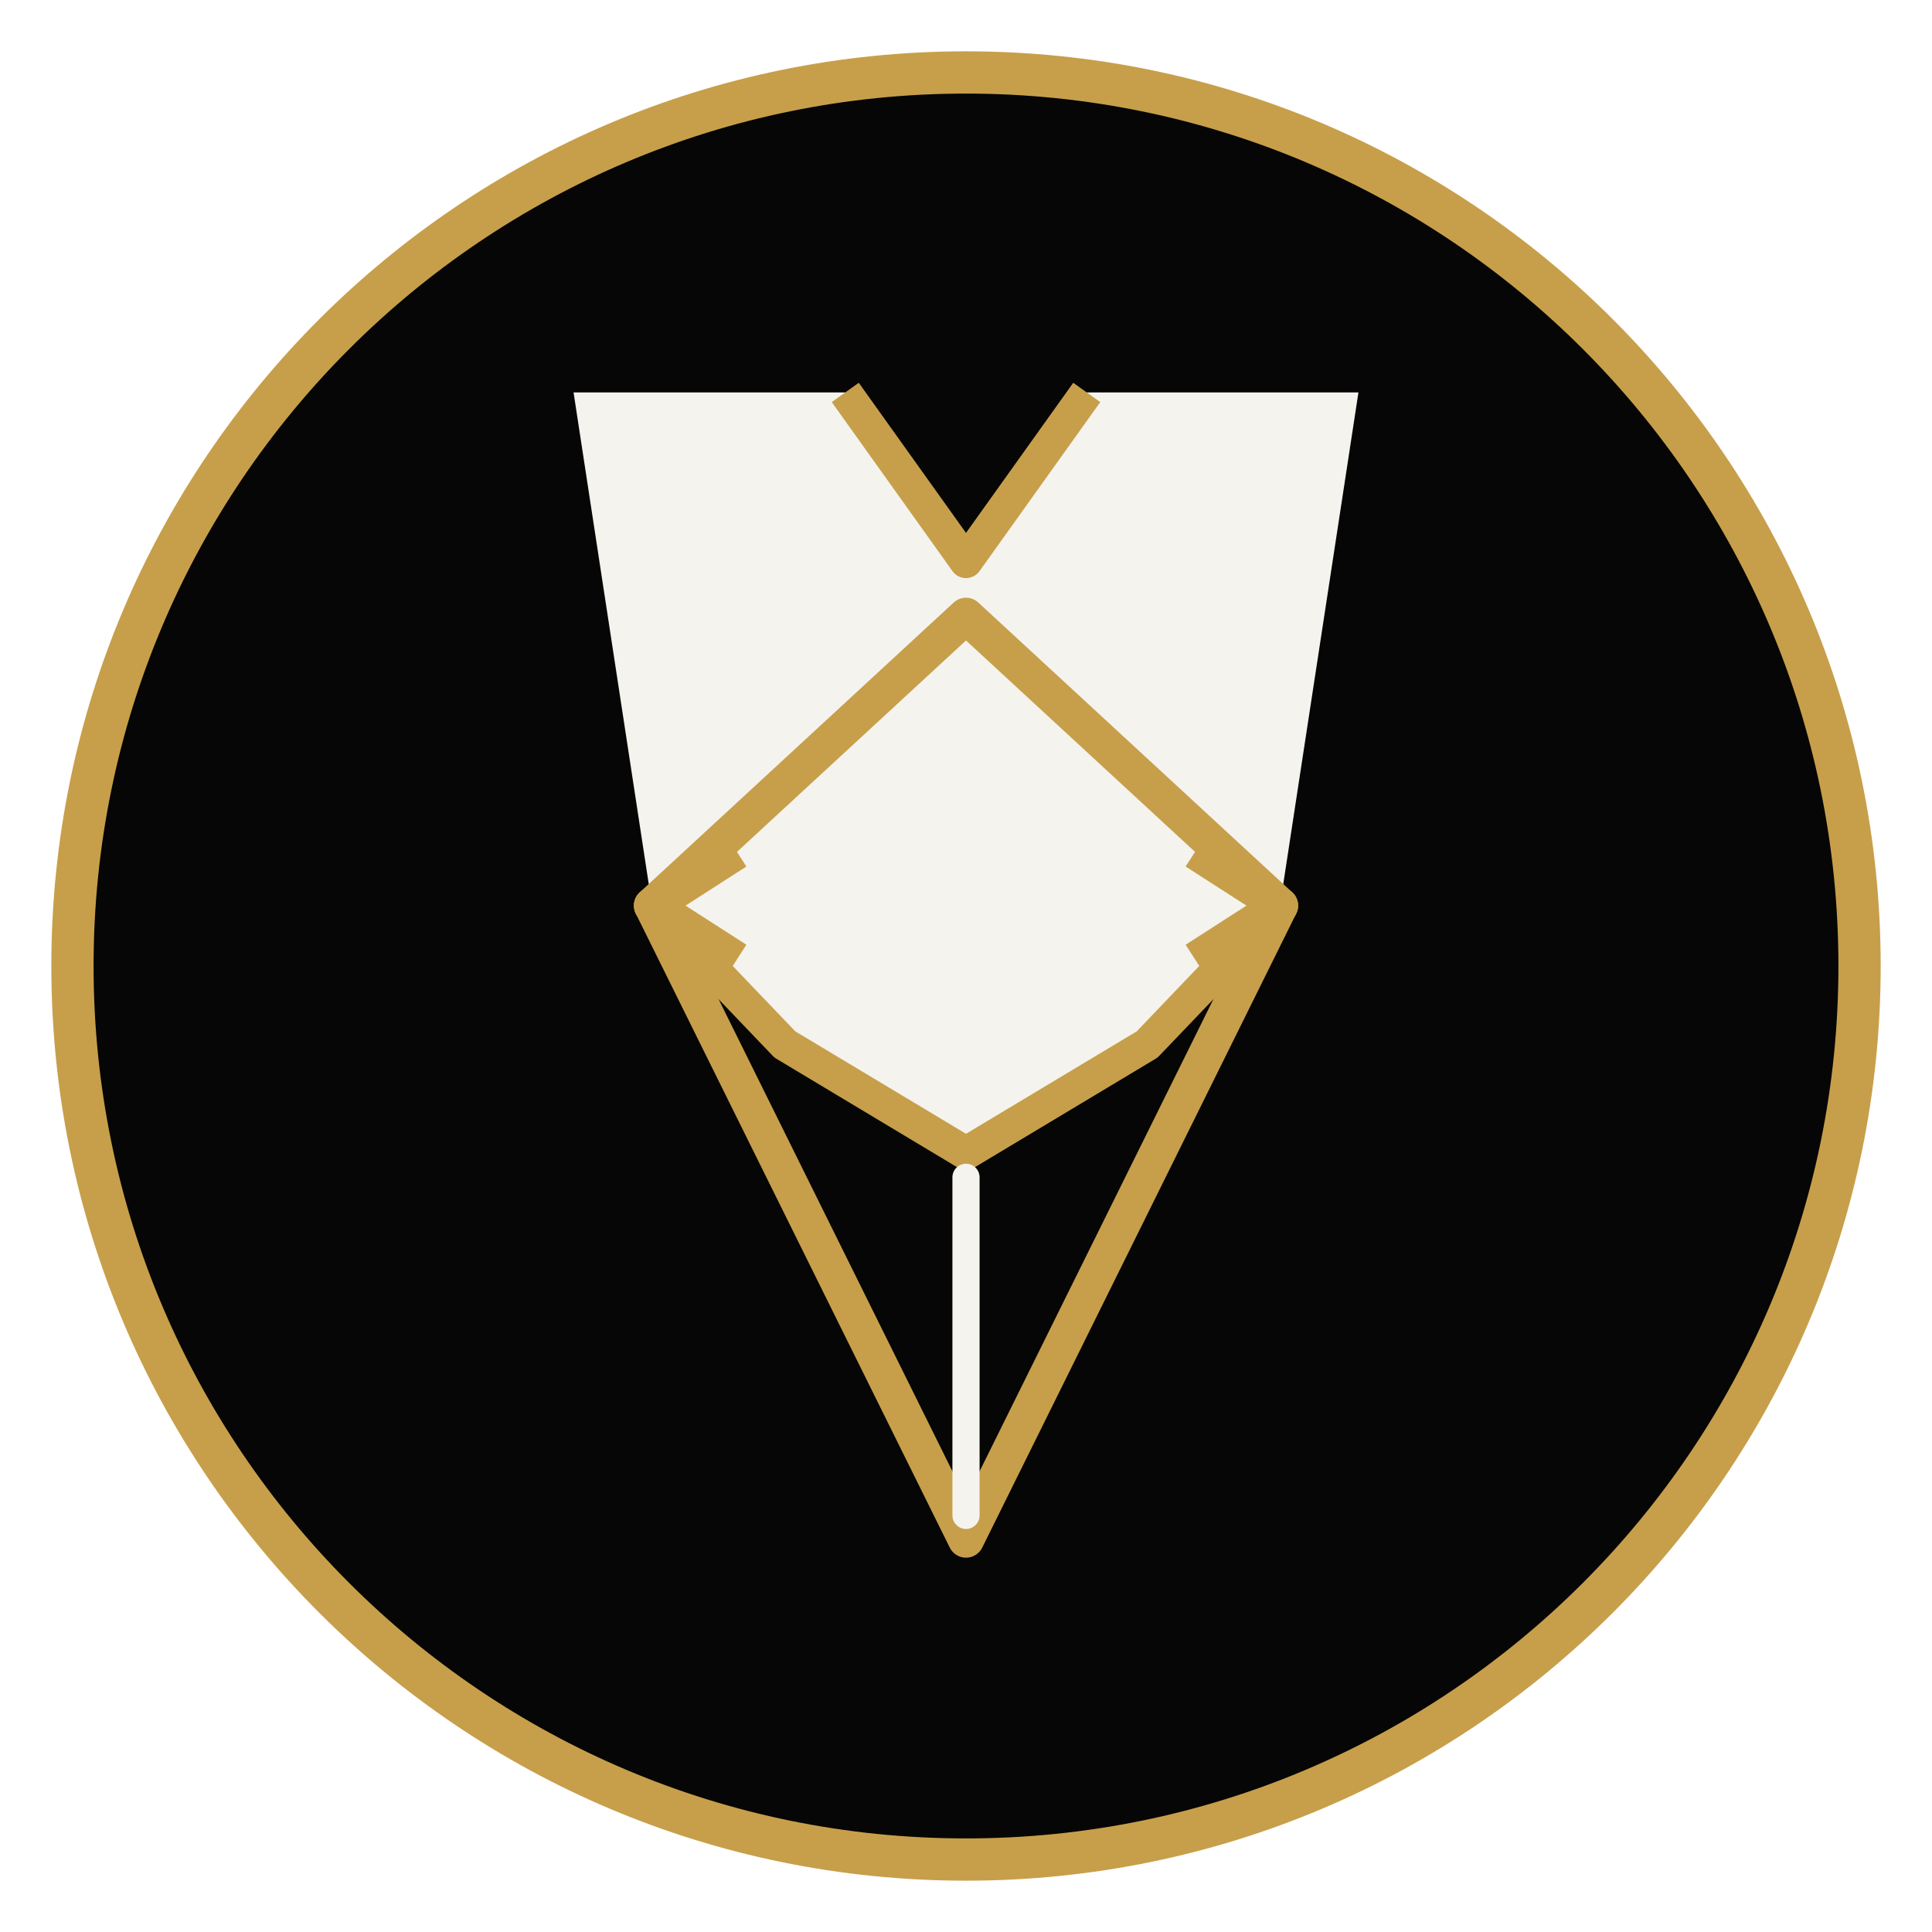
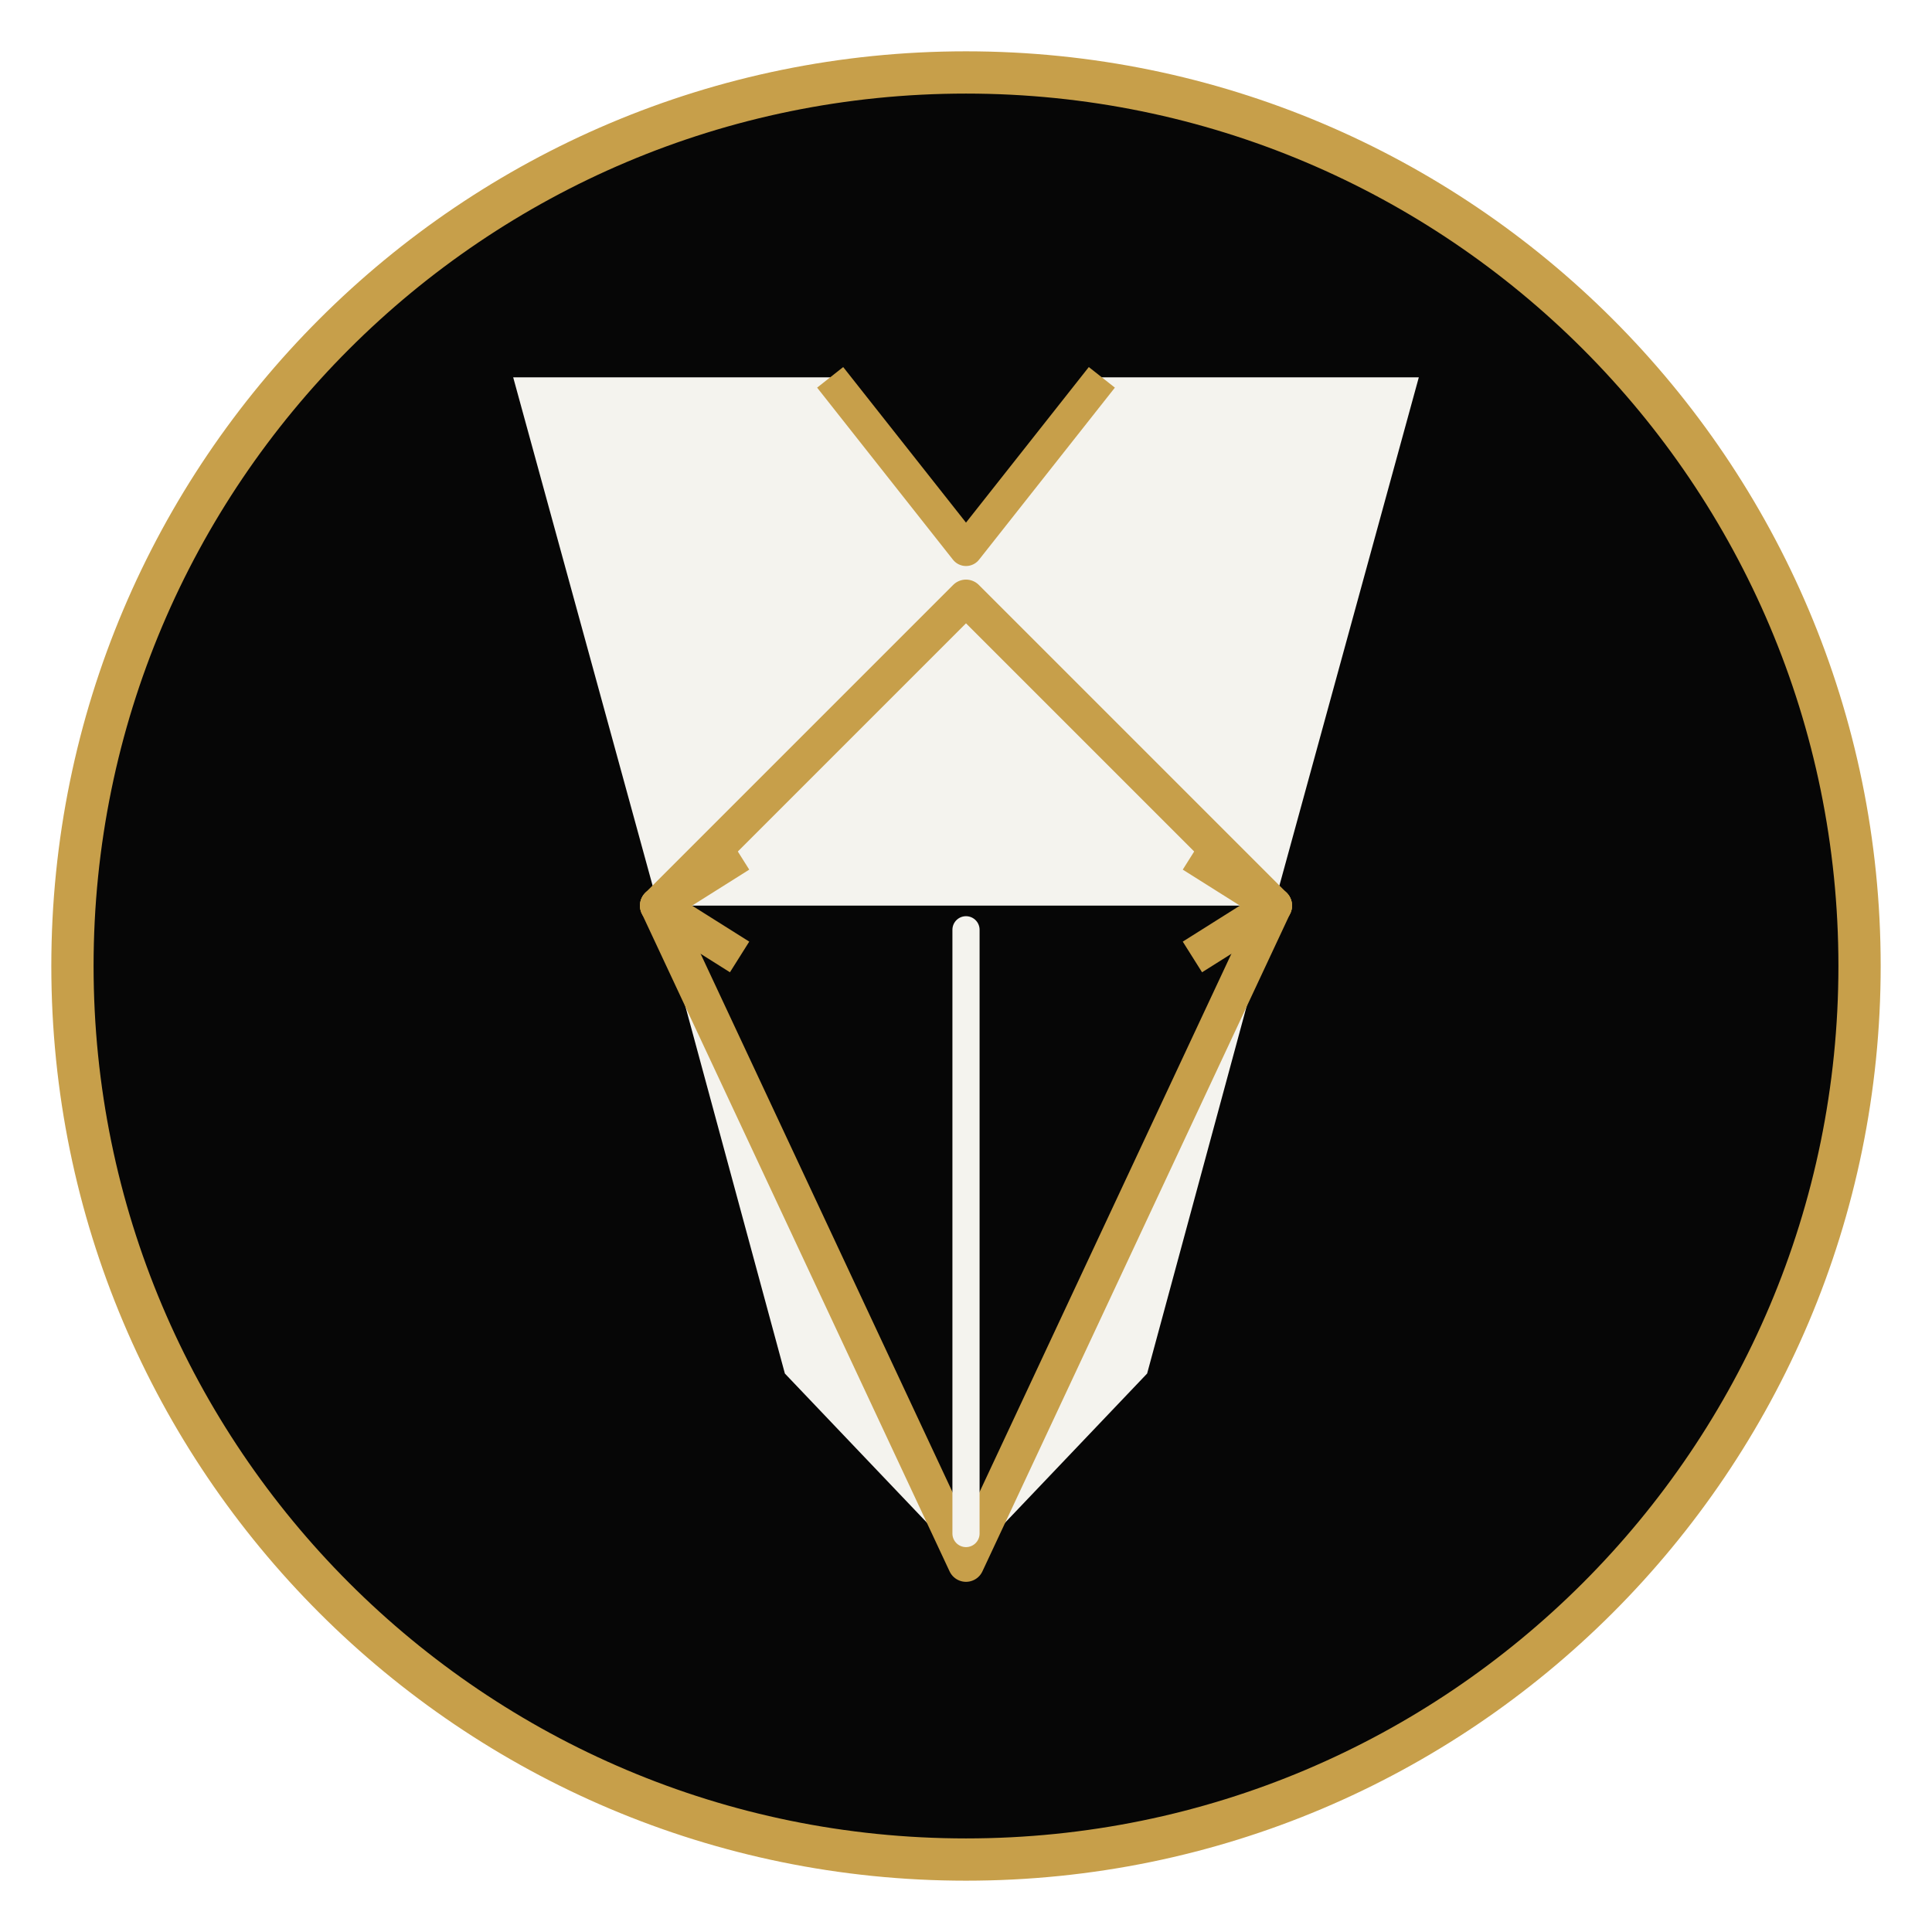
<svg xmlns="http://www.w3.org/2000/svg" viewBox="0 0 64 64" fill="none">
  <circle cx="32" cy="32" r="29.6" fill="#060606" stroke="#C79F4A" stroke-width="1.4" />
-   <path d="M19 13H28L32 18.6L36 13H45L42.4 30L38 34.6L32 38.2L26 34.6L21.6 30L19 13Z" fill="#F4F3EE" />
-   <path d="M28 13L32 18.6L36 13" stroke="#C79F4A" stroke-width="1.1" stroke-linejoin="round" />
-   <path d="M32 20.4L21.6 30M32 20.4L42.4 30" stroke="#C79F4A" stroke-width="1.2" stroke-linecap="round" />
-   <path d="M24.4 28.2L21.6 30L24.4 31.8M39.6 28.2L42.4 30L39.6 31.8" stroke="#C79F4A" stroke-width="1.2" stroke-linejoin="round" />
-   <path d="M21.6 30L26 34.6L32 38.2L38 34.6L42.4 30" stroke="#C79F4A" stroke-width="1.1" stroke-linejoin="round" />
-   <path d="M21.6 30L32 51M42.4 30L32 51" stroke="#C79F4A" stroke-width="1.2" stroke-linecap="round" />
-   <path d="M32 39L32 50.2" stroke="#F4F3EE" stroke-width="0.9" stroke-linecap="round" />
+   <path d="M17 12.5H27.5L32 18.2L36.5 12.5H47L42.2 30L38 45.5L32 51.8L26 45.5L21.8 30L17 12.5Z" fill="#F4F3EE" />
+   <path d="M21.8 30H42.2L32 51.8L21.8 30Z" fill="#060606" />
+   <path d="M27.5 12.5L32 18.2L36.5 12.5" stroke="#C79F4A" stroke-width="1.1" stroke-linejoin="round" />
+   <path d="M32 19.8L21.8 30M32 19.8L42.2 30" stroke="#C79F4A" stroke-width="1.2" stroke-linecap="round" />
+   <path d="M24.5 28.3L21.8 30L24.5 31.7M39.5 28.3L42.2 30L39.5 31.7" stroke="#C79F4A" stroke-width="1.2" stroke-linejoin="round" />
+   <path d="M21.8 30L32 51.8M42.2 30L32 51.8" stroke="#C79F4A" stroke-width="1.2" stroke-linecap="round" />
+   <path d="M32 30.8V50.8" stroke="#F4F3EE" stroke-width="0.9" stroke-linecap="round" />
</svg>
